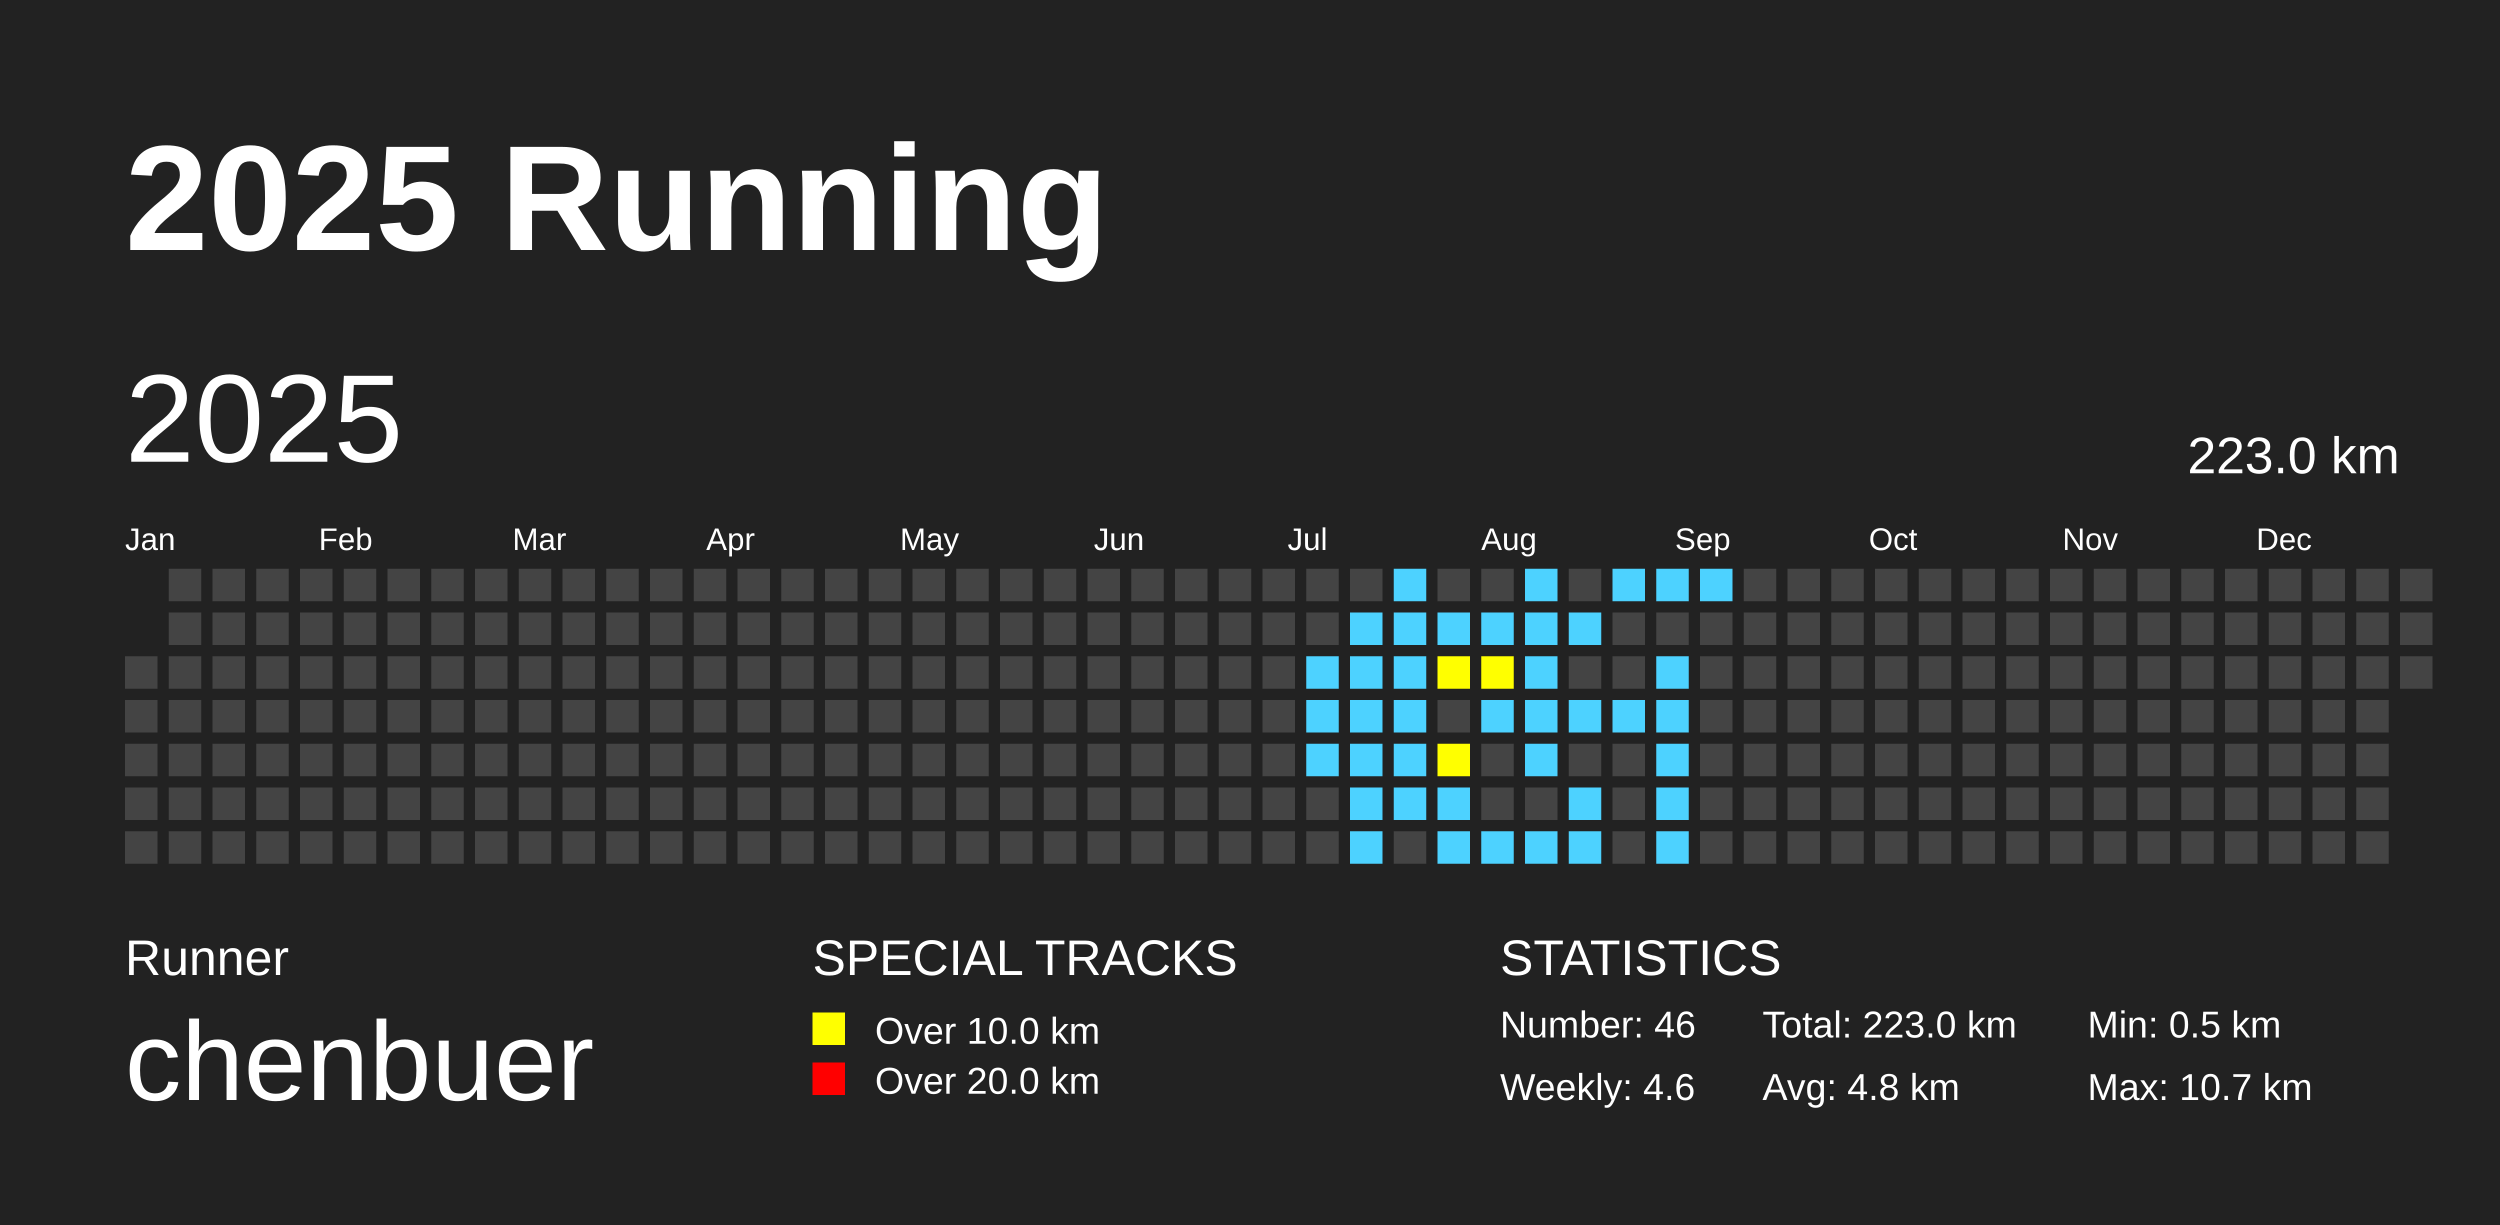
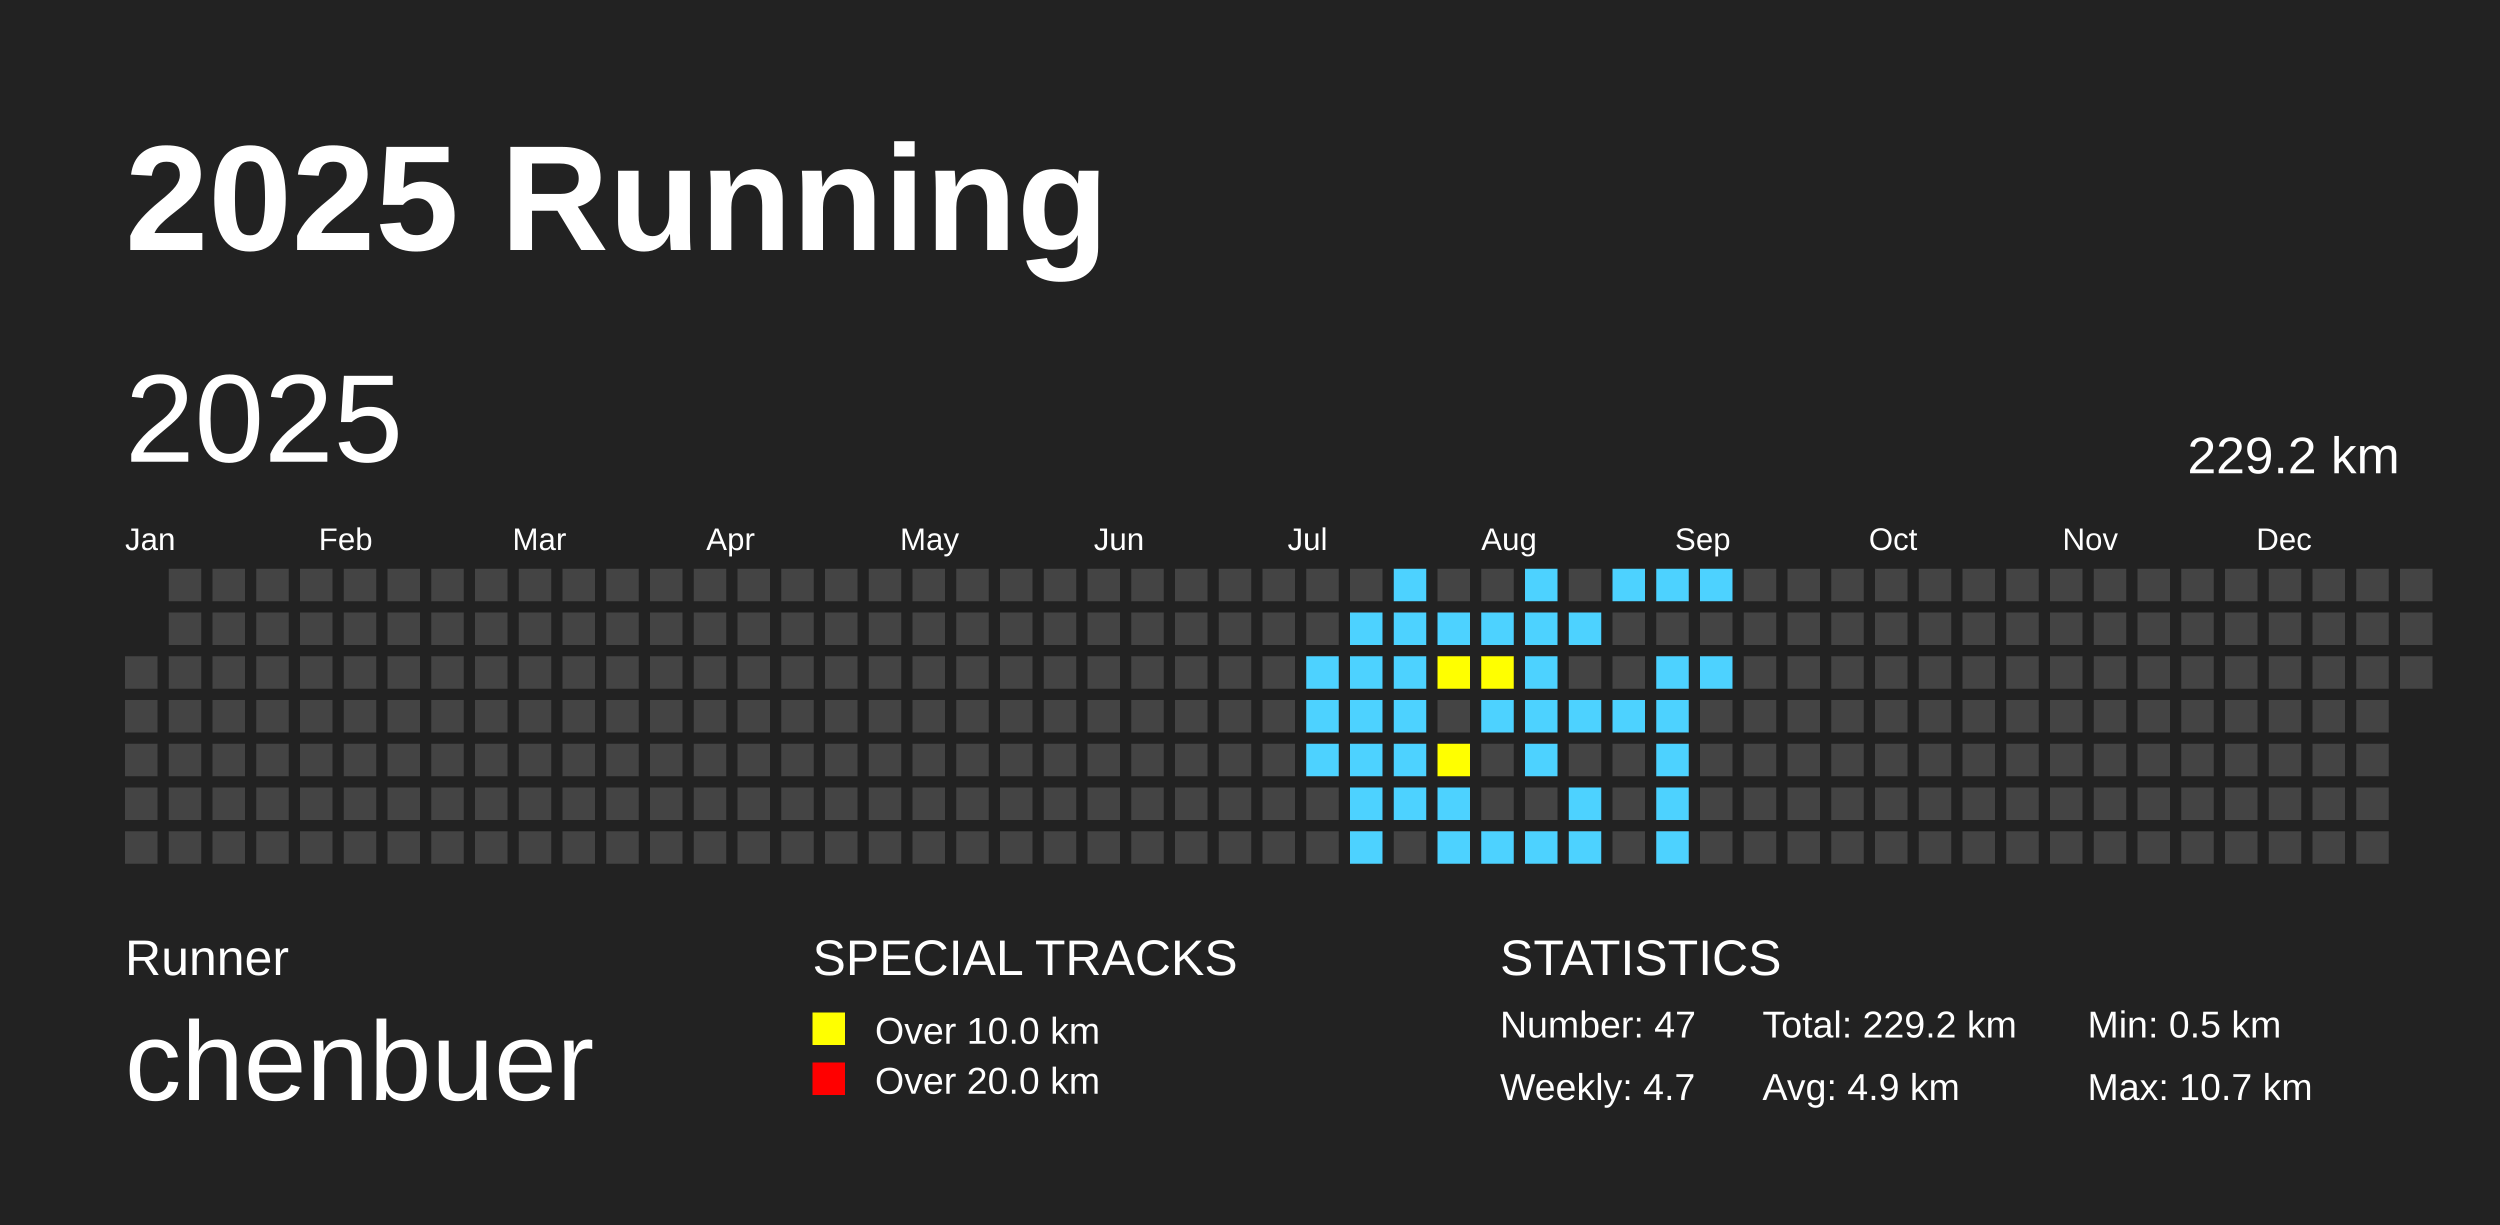
<svg xmlns="http://www.w3.org/2000/svg" baseProfile="full" height="98mm" version="1.1" viewBox="0,0,200,98" width="200mm">
  <defs />
  <rect fill="#222222" height="98" width="200" x="0" y="0" />
  <text fill="#FFFFFF" style="font-size:12px; font-family:Arial; font-weight:bold;" x="10" y="20">2025 Running</text>
  <text fill="#FFFFFF" style="font-size:4px; font-family:Arial" x="10" y="78">Runner</text>
  <text fill="#FFFFFF" style="font-size:9px; font-family:Arial" x="10" y="88">chenbuer</text>
  <text fill="#FFFFFF" style="font-size:4px; font-family:Arial" x="65" y="78">SPECIAL TRACKS</text>
  <rect fill="yellow" height="2.6" width="2.6" x="65" y="81" />
  <text fill="#FFFFFF" style="font-size:3px; font-family:Arial" x="70" y="83.5">Over 10.0 km</text>
  <rect fill="red" height="2.6" width="2.6" x="65" y="85" />
  <text fill="#FFFFFF" style="font-size:3px; font-family:Arial" x="70" y="87.5">Over 20.0 km</text>
  <text fill="#FFFFFF" style="font-size:4px; font-family:Arial" x="120" y="78">STATISTICS</text>
-   <text fill="#FFFFFF" style="font-size:3px; font-family:Arial" x="120" y="83">Number: 46</text>
-   <text fill="#FFFFFF" style="font-size:3px; font-family:Arial" x="120" y="88">Weekly: 4.6</text>
-   <text fill="#FFFFFF" style="font-size:3px; font-family:Arial" x="141" y="83">Total: 223.0 km</text>
-   <text fill="#FFFFFF" style="font-size:3px; font-family:Arial" x="141" y="88">Avg: 4.8 km</text>
+   <text fill="#FFFFFF" style="font-size:3px; font-family:Arial" x="120" y="83">Number: 47</text>
+   <text fill="#FFFFFF" style="font-size:3px; font-family:Arial" x="120" y="88">Weekly: 4.7</text>
+   <text fill="#FFFFFF" style="font-size:3px; font-family:Arial" x="141" y="83">Total: 229.2 km</text>
+   <text fill="#FFFFFF" style="font-size:3px; font-family:Arial" x="141" y="88">Avg: 4.9 km</text>
  <text fill="#FFFFFF" style="font-size:3px; font-family:Arial" x="167" y="83">Min: 0.5 km</text>
  <text fill="#FFFFFF" style="font-size:3px; font-family:Arial" x="167" y="88">Max: 10.7 km</text>
  <text dominant-baseline="hanging" fill="#FFFFFF" style="font-size:10.0px; font-family:Arial;" x="10" y="30">2025</text>
-   <text dominant-baseline="hanging" fill="#FFFFFF" style="font-size:4.125px; font-family:Arial;" x="175" y="35">223.0 km</text>
+   <text dominant-baseline="hanging" fill="#FFFFFF" style="font-size:4.125px; font-family:Arial;" x="175" y="35">229.2 km</text>
  <text fill="#FFFFFF" style="font-size:2.5px; font-family:Arial" x="10.0" y="44">Jan</text>
  <text fill="#FFFFFF" style="font-size:2.5px; font-family:Arial" x="25.5" y="44">Feb</text>
  <text fill="#FFFFFF" style="font-size:2.5px; font-family:Arial" x="41.0" y="44">Mar</text>
  <text fill="#FFFFFF" style="font-size:2.5px; font-family:Arial" x="56.5" y="44">Apr</text>
  <text fill="#FFFFFF" style="font-size:2.5px; font-family:Arial" x="72.0" y="44">May</text>
  <text fill="#FFFFFF" style="font-size:2.5px; font-family:Arial" x="87.5" y="44">Jun</text>
  <text fill="#FFFFFF" style="font-size:2.5px; font-family:Arial" x="103.0" y="44">Jul</text>
  <text fill="#FFFFFF" style="font-size:2.5px; font-family:Arial" x="118.5" y="44">Aug</text>
  <text fill="#FFFFFF" style="font-size:2.5px; font-family:Arial" x="134.0" y="44">Sep</text>
  <text fill="#FFFFFF" style="font-size:2.5px; font-family:Arial" x="149.5" y="44">Oct</text>
  <text fill="#FFFFFF" style="font-size:2.5px; font-family:Arial" x="165.0" y="44">Nov</text>
  <text fill="#FFFFFF" style="font-size:2.5px; font-family:Arial" x="180.5" y="44">Dec</text>
  <rect fill="#444444" height="2.6" width="2.6" x="10.0" y="52.5" />
  <rect fill="#444444" height="2.6" width="2.6" x="10.0" y="56.0" />
  <rect fill="#444444" height="2.6" width="2.6" x="10.0" y="59.5" />
  <rect fill="#444444" height="2.6" width="2.6" x="10.0" y="63.0" />
  <rect fill="#444444" height="2.6" width="2.6" x="10.0" y="66.5" />
  <rect fill="#444444" height="2.6" width="2.6" x="13.5" y="45.5" />
  <rect fill="#444444" height="2.6" width="2.6" x="13.5" y="49.0" />
  <rect fill="#444444" height="2.6" width="2.6" x="13.5" y="52.5" />
  <rect fill="#444444" height="2.6" width="2.6" x="13.5" y="56.0" />
  <rect fill="#444444" height="2.6" width="2.6" x="13.5" y="59.5" />
  <rect fill="#444444" height="2.6" width="2.6" x="13.5" y="63.0" />
  <rect fill="#444444" height="2.6" width="2.6" x="13.5" y="66.5" />
  <rect fill="#444444" height="2.6" width="2.6" x="17.0" y="45.5" />
  <rect fill="#444444" height="2.6" width="2.6" x="17.0" y="49.0" />
  <rect fill="#444444" height="2.6" width="2.6" x="17.0" y="52.5" />
  <rect fill="#444444" height="2.6" width="2.6" x="17.0" y="56.0" />
  <rect fill="#444444" height="2.6" width="2.6" x="17.0" y="59.5" />
  <rect fill="#444444" height="2.6" width="2.6" x="17.0" y="63.0" />
  <rect fill="#444444" height="2.6" width="2.6" x="17.0" y="66.5" />
  <rect fill="#444444" height="2.6" width="2.6" x="20.5" y="45.5" />
  <rect fill="#444444" height="2.6" width="2.6" x="20.5" y="49.0" />
  <rect fill="#444444" height="2.6" width="2.6" x="20.5" y="52.5" />
  <rect fill="#444444" height="2.6" width="2.6" x="20.5" y="56.0" />
  <rect fill="#444444" height="2.6" width="2.6" x="20.5" y="59.5" />
  <rect fill="#444444" height="2.6" width="2.6" x="20.5" y="63.0" />
  <rect fill="#444444" height="2.6" width="2.6" x="20.5" y="66.5" />
  <rect fill="#444444" height="2.6" width="2.6" x="24.0" y="45.5" />
  <rect fill="#444444" height="2.6" width="2.6" x="24.0" y="49.0" />
  <rect fill="#444444" height="2.6" width="2.6" x="24.0" y="52.5" />
  <rect fill="#444444" height="2.6" width="2.6" x="24.0" y="56.0" />
  <rect fill="#444444" height="2.6" width="2.6" x="24.0" y="59.5" />
  <rect fill="#444444" height="2.6" width="2.6" x="24.0" y="63.0" />
  <rect fill="#444444" height="2.6" width="2.6" x="24.0" y="66.5" />
  <rect fill="#444444" height="2.6" width="2.6" x="27.5" y="45.5" />
  <rect fill="#444444" height="2.6" width="2.6" x="27.5" y="49.0" />
  <rect fill="#444444" height="2.6" width="2.6" x="27.5" y="52.5" />
  <rect fill="#444444" height="2.6" width="2.6" x="27.5" y="56.0" />
  <rect fill="#444444" height="2.6" width="2.6" x="27.5" y="59.5" />
  <rect fill="#444444" height="2.6" width="2.6" x="27.5" y="63.0" />
  <rect fill="#444444" height="2.6" width="2.6" x="27.5" y="66.5" />
  <rect fill="#444444" height="2.6" width="2.6" x="31.0" y="45.5" />
  <rect fill="#444444" height="2.6" width="2.6" x="31.0" y="49.0" />
  <rect fill="#444444" height="2.6" width="2.6" x="31.0" y="52.5" />
  <rect fill="#444444" height="2.6" width="2.6" x="31.0" y="56.0" />
  <rect fill="#444444" height="2.6" width="2.6" x="31.0" y="59.5" />
  <rect fill="#444444" height="2.6" width="2.6" x="31.0" y="63.0" />
  <rect fill="#444444" height="2.6" width="2.6" x="31.0" y="66.5" />
  <rect fill="#444444" height="2.6" width="2.6" x="34.5" y="45.5" />
  <rect fill="#444444" height="2.6" width="2.6" x="34.5" y="49.0" />
  <rect fill="#444444" height="2.6" width="2.6" x="34.5" y="52.5" />
  <rect fill="#444444" height="2.6" width="2.6" x="34.5" y="56.0" />
  <rect fill="#444444" height="2.6" width="2.6" x="34.5" y="59.5" />
  <rect fill="#444444" height="2.6" width="2.6" x="34.5" y="63.0" />
  <rect fill="#444444" height="2.6" width="2.6" x="34.5" y="66.5" />
  <rect fill="#444444" height="2.6" width="2.6" x="38.0" y="45.5" />
  <rect fill="#444444" height="2.6" width="2.6" x="38.0" y="49.0" />
  <rect fill="#444444" height="2.6" width="2.6" x="38.0" y="52.5" />
  <rect fill="#444444" height="2.6" width="2.6" x="38.0" y="56.0" />
  <rect fill="#444444" height="2.6" width="2.6" x="38.0" y="59.5" />
  <rect fill="#444444" height="2.6" width="2.6" x="38.0" y="63.0" />
  <rect fill="#444444" height="2.6" width="2.6" x="38.0" y="66.5" />
  <rect fill="#444444" height="2.6" width="2.6" x="41.5" y="45.5" />
  <rect fill="#444444" height="2.6" width="2.6" x="41.5" y="49.0" />
  <rect fill="#444444" height="2.6" width="2.6" x="41.5" y="52.5" />
  <rect fill="#444444" height="2.6" width="2.6" x="41.5" y="56.0" />
  <rect fill="#444444" height="2.6" width="2.6" x="41.5" y="59.5" />
  <rect fill="#444444" height="2.6" width="2.6" x="41.5" y="63.0" />
  <rect fill="#444444" height="2.6" width="2.6" x="41.5" y="66.5" />
  <rect fill="#444444" height="2.6" width="2.6" x="45.0" y="45.5" />
  <rect fill="#444444" height="2.6" width="2.6" x="45.0" y="49.0" />
  <rect fill="#444444" height="2.6" width="2.6" x="45.0" y="52.5" />
  <rect fill="#444444" height="2.6" width="2.6" x="45.0" y="56.0" />
  <rect fill="#444444" height="2.6" width="2.6" x="45.0" y="59.5" />
  <rect fill="#444444" height="2.6" width="2.6" x="45.0" y="63.0" />
  <rect fill="#444444" height="2.6" width="2.6" x="45.0" y="66.5" />
  <rect fill="#444444" height="2.6" width="2.6" x="48.5" y="45.5" />
  <rect fill="#444444" height="2.6" width="2.6" x="48.5" y="49.0" />
  <rect fill="#444444" height="2.6" width="2.6" x="48.5" y="52.5" />
  <rect fill="#444444" height="2.6" width="2.6" x="48.5" y="56.0" />
  <rect fill="#444444" height="2.6" width="2.6" x="48.5" y="59.5" />
  <rect fill="#444444" height="2.6" width="2.6" x="48.5" y="63.0" />
  <rect fill="#444444" height="2.6" width="2.6" x="48.5" y="66.5" />
  <rect fill="#444444" height="2.6" width="2.6" x="52.0" y="45.5" />
  <rect fill="#444444" height="2.6" width="2.6" x="52.0" y="49.0" />
  <rect fill="#444444" height="2.6" width="2.6" x="52.0" y="52.5" />
  <rect fill="#444444" height="2.6" width="2.6" x="52.0" y="56.0" />
  <rect fill="#444444" height="2.6" width="2.6" x="52.0" y="59.5" />
  <rect fill="#444444" height="2.6" width="2.6" x="52.0" y="63.0" />
  <rect fill="#444444" height="2.6" width="2.6" x="52.0" y="66.5" />
  <rect fill="#444444" height="2.6" width="2.6" x="55.5" y="45.5" />
  <rect fill="#444444" height="2.6" width="2.6" x="55.5" y="49.0" />
  <rect fill="#444444" height="2.6" width="2.6" x="55.5" y="52.5" />
  <rect fill="#444444" height="2.6" width="2.6" x="55.5" y="56.0" />
  <rect fill="#444444" height="2.6" width="2.6" x="55.5" y="59.5" />
  <rect fill="#444444" height="2.6" width="2.6" x="55.5" y="63.0" />
  <rect fill="#444444" height="2.6" width="2.6" x="55.5" y="66.5" />
  <rect fill="#444444" height="2.6" width="2.6" x="59.0" y="45.5" />
  <rect fill="#444444" height="2.6" width="2.6" x="59.0" y="49.0" />
  <rect fill="#444444" height="2.6" width="2.6" x="59.0" y="52.5" />
  <rect fill="#444444" height="2.6" width="2.6" x="59.0" y="56.0" />
  <rect fill="#444444" height="2.6" width="2.6" x="59.0" y="59.5" />
  <rect fill="#444444" height="2.6" width="2.6" x="59.0" y="63.0" />
  <rect fill="#444444" height="2.6" width="2.6" x="59.0" y="66.5" />
  <rect fill="#444444" height="2.6" width="2.6" x="62.5" y="45.5" />
  <rect fill="#444444" height="2.6" width="2.6" x="62.5" y="49.0" />
  <rect fill="#444444" height="2.6" width="2.6" x="62.5" y="52.5" />
  <rect fill="#444444" height="2.6" width="2.6" x="62.5" y="56.0" />
  <rect fill="#444444" height="2.6" width="2.6" x="62.5" y="59.5" />
  <rect fill="#444444" height="2.6" width="2.6" x="62.5" y="63.0" />
  <rect fill="#444444" height="2.6" width="2.6" x="62.5" y="66.5" />
  <rect fill="#444444" height="2.6" width="2.6" x="66.0" y="45.5" />
  <rect fill="#444444" height="2.6" width="2.6" x="66.0" y="49.0" />
  <rect fill="#444444" height="2.6" width="2.6" x="66.0" y="52.5" />
  <rect fill="#444444" height="2.6" width="2.6" x="66.0" y="56.0" />
  <rect fill="#444444" height="2.6" width="2.6" x="66.0" y="59.5" />
  <rect fill="#444444" height="2.6" width="2.6" x="66.0" y="63.0" />
  <rect fill="#444444" height="2.6" width="2.6" x="66.0" y="66.5" />
  <rect fill="#444444" height="2.6" width="2.6" x="69.5" y="45.5" />
  <rect fill="#444444" height="2.6" width="2.6" x="69.5" y="49.0" />
  <rect fill="#444444" height="2.6" width="2.6" x="69.5" y="52.5" />
  <rect fill="#444444" height="2.6" width="2.6" x="69.5" y="56.0" />
  <rect fill="#444444" height="2.6" width="2.6" x="69.5" y="59.5" />
  <rect fill="#444444" height="2.6" width="2.6" x="69.5" y="63.0" />
  <rect fill="#444444" height="2.6" width="2.6" x="69.5" y="66.5" />
  <rect fill="#444444" height="2.6" width="2.6" x="73.0" y="45.5" />
  <rect fill="#444444" height="2.6" width="2.6" x="73.0" y="49.0" />
  <rect fill="#444444" height="2.6" width="2.6" x="73.0" y="52.5" />
  <rect fill="#444444" height="2.6" width="2.6" x="73.0" y="56.0" />
  <rect fill="#444444" height="2.6" width="2.6" x="73.0" y="59.5" />
  <rect fill="#444444" height="2.6" width="2.6" x="73.0" y="63.0" />
  <rect fill="#444444" height="2.6" width="2.6" x="73.0" y="66.5" />
  <rect fill="#444444" height="2.6" width="2.6" x="76.5" y="45.5" />
  <rect fill="#444444" height="2.6" width="2.6" x="76.5" y="49.0" />
  <rect fill="#444444" height="2.6" width="2.6" x="76.5" y="52.5" />
  <rect fill="#444444" height="2.6" width="2.6" x="76.5" y="56.0" />
  <rect fill="#444444" height="2.6" width="2.6" x="76.5" y="59.5" />
  <rect fill="#444444" height="2.6" width="2.6" x="76.5" y="63.0" />
  <rect fill="#444444" height="2.6" width="2.6" x="76.5" y="66.5" />
  <rect fill="#444444" height="2.6" width="2.6" x="80.0" y="45.5" />
  <rect fill="#444444" height="2.6" width="2.6" x="80.0" y="49.0" />
  <rect fill="#444444" height="2.6" width="2.6" x="80.0" y="52.5" />
  <rect fill="#444444" height="2.6" width="2.6" x="80.0" y="56.0" />
  <rect fill="#444444" height="2.6" width="2.6" x="80.0" y="59.5" />
  <rect fill="#444444" height="2.6" width="2.6" x="80.0" y="63.0" />
  <rect fill="#444444" height="2.6" width="2.6" x="80.0" y="66.5" />
  <rect fill="#444444" height="2.6" width="2.6" x="83.5" y="45.5" />
  <rect fill="#444444" height="2.6" width="2.6" x="83.5" y="49.0" />
  <rect fill="#444444" height="2.6" width="2.6" x="83.5" y="52.5" />
  <rect fill="#444444" height="2.6" width="2.6" x="83.5" y="56.0" />
  <rect fill="#444444" height="2.6" width="2.6" x="83.5" y="59.5" />
  <rect fill="#444444" height="2.6" width="2.6" x="83.5" y="63.0" />
  <rect fill="#444444" height="2.6" width="2.6" x="83.5" y="66.5" />
  <rect fill="#444444" height="2.6" width="2.6" x="87.0" y="45.5" />
  <rect fill="#444444" height="2.6" width="2.6" x="87.0" y="49.0" />
  <rect fill="#444444" height="2.6" width="2.6" x="87.0" y="52.5" />
  <rect fill="#444444" height="2.6" width="2.6" x="87.0" y="56.0" />
  <rect fill="#444444" height="2.6" width="2.6" x="87.0" y="59.5" />
  <rect fill="#444444" height="2.6" width="2.6" x="87.0" y="63.0" />
  <rect fill="#444444" height="2.6" width="2.6" x="87.0" y="66.5" />
  <rect fill="#444444" height="2.6" width="2.6" x="90.5" y="45.5" />
  <rect fill="#444444" height="2.6" width="2.6" x="90.5" y="49.0" />
  <rect fill="#444444" height="2.6" width="2.6" x="90.5" y="52.5" />
  <rect fill="#444444" height="2.6" width="2.6" x="90.5" y="56.0" />
  <rect fill="#444444" height="2.6" width="2.6" x="90.5" y="59.5" />
  <rect fill="#444444" height="2.6" width="2.6" x="90.5" y="63.0" />
  <rect fill="#444444" height="2.6" width="2.6" x="90.5" y="66.5" />
  <rect fill="#444444" height="2.6" width="2.6" x="94.0" y="45.5" />
  <rect fill="#444444" height="2.6" width="2.6" x="94.0" y="49.0" />
  <rect fill="#444444" height="2.6" width="2.6" x="94.0" y="52.5" />
  <rect fill="#444444" height="2.6" width="2.6" x="94.0" y="56.0" />
  <rect fill="#444444" height="2.6" width="2.6" x="94.0" y="59.5" />
  <rect fill="#444444" height="2.6" width="2.6" x="94.0" y="63.0" />
  <rect fill="#444444" height="2.6" width="2.6" x="94.0" y="66.5" />
  <rect fill="#444444" height="2.6" width="2.6" x="97.5" y="45.5" />
  <rect fill="#444444" height="2.6" width="2.6" x="97.5" y="49.0" />
  <rect fill="#444444" height="2.6" width="2.6" x="97.5" y="52.5" />
  <rect fill="#444444" height="2.6" width="2.6" x="97.5" y="56.0" />
  <rect fill="#444444" height="2.6" width="2.6" x="97.5" y="59.5" />
  <rect fill="#444444" height="2.6" width="2.6" x="97.5" y="63.0" />
  <rect fill="#444444" height="2.6" width="2.6" x="97.5" y="66.5" />
  <rect fill="#444444" height="2.6" width="2.6" x="101.0" y="45.5" />
  <rect fill="#444444" height="2.6" width="2.6" x="101.0" y="49.0" />
  <rect fill="#444444" height="2.6" width="2.6" x="101.0" y="52.5" />
  <rect fill="#444444" height="2.6" width="2.6" x="101.0" y="56.0" />
  <rect fill="#444444" height="2.6" width="2.6" x="101.0" y="59.5" />
  <rect fill="#444444" height="2.6" width="2.6" x="101.0" y="63.0" />
  <rect fill="#444444" height="2.6" width="2.6" x="101.0" y="66.5" />
  <rect fill="#444444" height="2.6" width="2.6" x="104.5" y="45.5" />
  <rect fill="#444444" height="2.6" width="2.6" x="104.5" y="49.0" />
  <rect fill="#4DD2FF" height="2.6" width="2.6" x="104.5" y="52.5" />
  <rect fill="#4DD2FF" height="2.6" width="2.6" x="104.5" y="56.0" />
  <rect fill="#4DD2FF" height="2.6" width="2.6" x="104.5" y="59.5" />
  <rect fill="#444444" height="2.6" width="2.6" x="104.5" y="63.0" />
  <rect fill="#444444" height="2.6" width="2.6" x="104.5" y="66.5" />
  <rect fill="#444444" height="2.6" width="2.6" x="108.0" y="45.5" />
  <rect fill="#4DD2FF" height="2.6" width="2.6" x="108.0" y="49.0" />
  <rect fill="#4DD2FF" height="2.6" width="2.6" x="108.0" y="52.5" />
  <rect fill="#4DD2FF" height="2.6" width="2.6" x="108.0" y="56.0" />
  <rect fill="#4DD2FF" height="2.6" width="2.6" x="108.0" y="59.5" />
  <rect fill="#4DD2FF" height="2.6" width="2.6" x="108.0" y="63.0" />
  <rect fill="#4DD2FF" height="2.6" width="2.6" x="108.0" y="66.5" />
  <rect fill="#4DD2FF" height="2.6" width="2.6" x="111.5" y="45.5" />
  <rect fill="#4DD2FF" height="2.6" width="2.6" x="111.5" y="49.0" />
  <rect fill="#4DD2FF" height="2.6" width="2.6" x="111.5" y="52.5" />
  <rect fill="#4DD2FF" height="2.6" width="2.6" x="111.5" y="56.0" />
  <rect fill="#4DD2FF" height="2.6" width="2.6" x="111.5" y="59.5" />
  <rect fill="#4DD2FF" height="2.6" width="2.6" x="111.5" y="63.0" />
  <rect fill="#444444" height="2.6" width="2.6" x="111.5" y="66.5" />
  <rect fill="#444444" height="2.6" width="2.6" x="115.0" y="45.5" />
  <rect fill="#4DD2FF" height="2.6" width="2.6" x="115.0" y="49.0" />
  <rect fill="yellow" height="2.6" width="2.6" x="115.0" y="52.5" />
  <rect fill="#444444" height="2.6" width="2.6" x="115.0" y="56.0" />
  <rect fill="yellow" height="2.6" width="2.6" x="115.0" y="59.5" />
  <rect fill="#4DD2FF" height="2.6" width="2.6" x="115.0" y="63.0" />
  <rect fill="#4DD2FF" height="2.6" width="2.6" x="115.0" y="66.5" />
  <rect fill="#444444" height="2.6" width="2.6" x="118.5" y="45.5" />
  <rect fill="#4DD2FF" height="2.6" width="2.6" x="118.5" y="49.0" />
  <rect fill="yellow" height="2.6" width="2.6" x="118.5" y="52.5" />
  <rect fill="#4DD2FF" height="2.6" width="2.6" x="118.5" y="56.0" />
  <rect fill="#444444" height="2.6" width="2.6" x="118.5" y="59.5" />
  <rect fill="#444444" height="2.6" width="2.6" x="118.5" y="63.0" />
  <rect fill="#4DD2FF" height="2.6" width="2.6" x="118.5" y="66.5" />
  <rect fill="#4DD2FF" height="2.6" width="2.6" x="122.0" y="45.5" />
  <rect fill="#4DD2FF" height="2.6" width="2.6" x="122.0" y="49.0" />
  <rect fill="#4DD2FF" height="2.6" width="2.6" x="122.0" y="52.5" />
  <rect fill="#4DD2FF" height="2.6" width="2.6" x="122.0" y="56.0" />
  <rect fill="#4DD2FF" height="2.6" width="2.6" x="122.0" y="59.5" />
  <rect fill="#444444" height="2.6" width="2.6" x="122.0" y="63.0" />
  <rect fill="#4DD2FF" height="2.6" width="2.6" x="122.0" y="66.5" />
  <rect fill="#444444" height="2.6" width="2.6" x="125.5" y="45.5" />
  <rect fill="#4DD2FF" height="2.6" width="2.6" x="125.5" y="49.0" />
  <rect fill="#444444" height="2.6" width="2.6" x="125.5" y="52.5" />
  <rect fill="#4DD2FF" height="2.6" width="2.6" x="125.5" y="56.0" />
  <rect fill="#444444" height="2.6" width="2.6" x="125.5" y="59.5" />
  <rect fill="#4DD2FF" height="2.6" width="2.6" x="125.5" y="63.0" />
  <rect fill="#4DD2FF" height="2.6" width="2.6" x="125.5" y="66.5" />
  <rect fill="#4DD2FF" height="2.6" width="2.6" x="129.0" y="45.5" />
  <rect fill="#444444" height="2.6" width="2.6" x="129.0" y="49.0" />
  <rect fill="#444444" height="2.6" width="2.6" x="129.0" y="52.5" />
  <rect fill="#4DD2FF" height="2.6" width="2.6" x="129.0" y="56.0" />
  <rect fill="#444444" height="2.6" width="2.6" x="129.0" y="59.5" />
  <rect fill="#444444" height="2.6" width="2.6" x="129.0" y="63.0" />
  <rect fill="#444444" height="2.6" width="2.6" x="129.0" y="66.5" />
  <rect fill="#4DD2FF" height="2.6" width="2.6" x="132.5" y="45.5" />
  <rect fill="#444444" height="2.6" width="2.6" x="132.5" y="49.0" />
  <rect fill="#4DD2FF" height="2.6" width="2.6" x="132.5" y="52.5" />
  <rect fill="#4DD2FF" height="2.6" width="2.6" x="132.5" y="56.0" />
  <rect fill="#4DD2FF" height="2.6" width="2.6" x="132.5" y="59.5" />
  <rect fill="#4DD2FF" height="2.6" width="2.6" x="132.5" y="63.0" />
  <rect fill="#4DD2FF" height="2.6" width="2.6" x="132.5" y="66.5" />
  <rect fill="#4DD2FF" height="2.6" width="2.6" x="136.0" y="45.5" />
  <rect fill="#444444" height="2.6" width="2.6" x="136.0" y="49.0" />
-   <rect fill="#444444" height="2.6" width="2.6" x="136.0" y="52.5" />
+   <rect fill="#4DD2FF" height="2.6" width="2.6" x="136.0" y="52.5" />
  <rect fill="#444444" height="2.6" width="2.6" x="136.0" y="56.0" />
  <rect fill="#444444" height="2.6" width="2.6" x="136.0" y="59.5" />
  <rect fill="#444444" height="2.6" width="2.6" x="136.0" y="63.0" />
  <rect fill="#444444" height="2.6" width="2.6" x="136.0" y="66.5" />
  <rect fill="#444444" height="2.6" width="2.6" x="139.5" y="45.5" />
  <rect fill="#444444" height="2.6" width="2.6" x="139.5" y="49.0" />
  <rect fill="#444444" height="2.6" width="2.6" x="139.5" y="52.5" />
  <rect fill="#444444" height="2.6" width="2.6" x="139.5" y="56.0" />
  <rect fill="#444444" height="2.6" width="2.6" x="139.5" y="59.5" />
  <rect fill="#444444" height="2.6" width="2.6" x="139.5" y="63.0" />
  <rect fill="#444444" height="2.6" width="2.6" x="139.5" y="66.5" />
  <rect fill="#444444" height="2.6" width="2.6" x="143.0" y="45.5" />
  <rect fill="#444444" height="2.6" width="2.6" x="143.0" y="49.0" />
  <rect fill="#444444" height="2.6" width="2.6" x="143.0" y="52.5" />
  <rect fill="#444444" height="2.6" width="2.6" x="143.0" y="56.0" />
  <rect fill="#444444" height="2.6" width="2.6" x="143.0" y="59.5" />
  <rect fill="#444444" height="2.6" width="2.6" x="143.0" y="63.0" />
  <rect fill="#444444" height="2.6" width="2.6" x="143.0" y="66.5" />
  <rect fill="#444444" height="2.6" width="2.6" x="146.5" y="45.5" />
  <rect fill="#444444" height="2.6" width="2.6" x="146.5" y="49.0" />
  <rect fill="#444444" height="2.6" width="2.6" x="146.5" y="52.5" />
  <rect fill="#444444" height="2.6" width="2.6" x="146.5" y="56.0" />
  <rect fill="#444444" height="2.6" width="2.6" x="146.5" y="59.5" />
  <rect fill="#444444" height="2.6" width="2.6" x="146.5" y="63.0" />
  <rect fill="#444444" height="2.6" width="2.6" x="146.5" y="66.5" />
  <rect fill="#444444" height="2.6" width="2.6" x="150.0" y="45.5" />
  <rect fill="#444444" height="2.6" width="2.6" x="150.0" y="49.0" />
  <rect fill="#444444" height="2.6" width="2.6" x="150.0" y="52.5" />
  <rect fill="#444444" height="2.6" width="2.6" x="150.0" y="56.0" />
  <rect fill="#444444" height="2.6" width="2.6" x="150.0" y="59.5" />
  <rect fill="#444444" height="2.6" width="2.6" x="150.0" y="63.0" />
  <rect fill="#444444" height="2.6" width="2.6" x="150.0" y="66.5" />
  <rect fill="#444444" height="2.6" width="2.6" x="153.5" y="45.5" />
  <rect fill="#444444" height="2.6" width="2.6" x="153.5" y="49.0" />
  <rect fill="#444444" height="2.6" width="2.6" x="153.5" y="52.5" />
  <rect fill="#444444" height="2.6" width="2.6" x="153.5" y="56.0" />
  <rect fill="#444444" height="2.6" width="2.6" x="153.5" y="59.5" />
  <rect fill="#444444" height="2.6" width="2.6" x="153.5" y="63.0" />
  <rect fill="#444444" height="2.6" width="2.6" x="153.5" y="66.5" />
  <rect fill="#444444" height="2.6" width="2.6" x="157.0" y="45.5" />
  <rect fill="#444444" height="2.6" width="2.6" x="157.0" y="49.0" />
  <rect fill="#444444" height="2.6" width="2.6" x="157.0" y="52.5" />
  <rect fill="#444444" height="2.6" width="2.6" x="157.0" y="56.0" />
  <rect fill="#444444" height="2.6" width="2.6" x="157.0" y="59.5" />
  <rect fill="#444444" height="2.6" width="2.6" x="157.0" y="63.0" />
  <rect fill="#444444" height="2.6" width="2.6" x="157.0" y="66.5" />
  <rect fill="#444444" height="2.6" width="2.6" x="160.5" y="45.5" />
  <rect fill="#444444" height="2.6" width="2.6" x="160.5" y="49.0" />
  <rect fill="#444444" height="2.6" width="2.6" x="160.5" y="52.5" />
  <rect fill="#444444" height="2.6" width="2.6" x="160.5" y="56.0" />
  <rect fill="#444444" height="2.6" width="2.6" x="160.5" y="59.5" />
  <rect fill="#444444" height="2.6" width="2.6" x="160.5" y="63.0" />
  <rect fill="#444444" height="2.6" width="2.6" x="160.5" y="66.5" />
  <rect fill="#444444" height="2.6" width="2.6" x="164.0" y="45.5" />
  <rect fill="#444444" height="2.6" width="2.6" x="164.0" y="49.0" />
  <rect fill="#444444" height="2.6" width="2.6" x="164.0" y="52.5" />
  <rect fill="#444444" height="2.6" width="2.6" x="164.0" y="56.0" />
  <rect fill="#444444" height="2.6" width="2.6" x="164.0" y="59.5" />
  <rect fill="#444444" height="2.6" width="2.6" x="164.0" y="63.0" />
  <rect fill="#444444" height="2.6" width="2.6" x="164.0" y="66.5" />
  <rect fill="#444444" height="2.6" width="2.6" x="167.5" y="45.5" />
  <rect fill="#444444" height="2.6" width="2.6" x="167.5" y="49.0" />
  <rect fill="#444444" height="2.6" width="2.6" x="167.5" y="52.5" />
  <rect fill="#444444" height="2.6" width="2.6" x="167.5" y="56.0" />
  <rect fill="#444444" height="2.6" width="2.6" x="167.5" y="59.5" />
  <rect fill="#444444" height="2.6" width="2.6" x="167.5" y="63.0" />
  <rect fill="#444444" height="2.6" width="2.6" x="167.5" y="66.5" />
  <rect fill="#444444" height="2.6" width="2.6" x="171.0" y="45.5" />
  <rect fill="#444444" height="2.6" width="2.6" x="171.0" y="49.0" />
  <rect fill="#444444" height="2.6" width="2.6" x="171.0" y="52.5" />
  <rect fill="#444444" height="2.6" width="2.6" x="171.0" y="56.0" />
  <rect fill="#444444" height="2.6" width="2.6" x="171.0" y="59.5" />
  <rect fill="#444444" height="2.6" width="2.6" x="171.0" y="63.0" />
  <rect fill="#444444" height="2.6" width="2.6" x="171.0" y="66.5" />
  <rect fill="#444444" height="2.6" width="2.6" x="174.5" y="45.5" />
  <rect fill="#444444" height="2.6" width="2.6" x="174.5" y="49.0" />
  <rect fill="#444444" height="2.6" width="2.6" x="174.5" y="52.5" />
  <rect fill="#444444" height="2.6" width="2.6" x="174.5" y="56.0" />
  <rect fill="#444444" height="2.6" width="2.6" x="174.5" y="59.5" />
  <rect fill="#444444" height="2.6" width="2.6" x="174.5" y="63.0" />
  <rect fill="#444444" height="2.6" width="2.6" x="174.5" y="66.5" />
  <rect fill="#444444" height="2.6" width="2.6" x="178.0" y="45.5" />
  <rect fill="#444444" height="2.6" width="2.6" x="178.0" y="49.0" />
  <rect fill="#444444" height="2.6" width="2.6" x="178.0" y="52.5" />
  <rect fill="#444444" height="2.6" width="2.6" x="178.0" y="56.0" />
  <rect fill="#444444" height="2.6" width="2.6" x="178.0" y="59.5" />
  <rect fill="#444444" height="2.6" width="2.6" x="178.0" y="63.0" />
  <rect fill="#444444" height="2.6" width="2.6" x="178.0" y="66.5" />
  <rect fill="#444444" height="2.6" width="2.6" x="181.5" y="45.5" />
  <rect fill="#444444" height="2.6" width="2.6" x="181.5" y="49.0" />
  <rect fill="#444444" height="2.6" width="2.6" x="181.5" y="52.5" />
  <rect fill="#444444" height="2.6" width="2.6" x="181.5" y="56.0" />
  <rect fill="#444444" height="2.6" width="2.6" x="181.5" y="59.5" />
  <rect fill="#444444" height="2.6" width="2.6" x="181.5" y="63.0" />
  <rect fill="#444444" height="2.6" width="2.6" x="181.5" y="66.5" />
  <rect fill="#444444" height="2.6" width="2.6" x="185.0" y="45.5" />
  <rect fill="#444444" height="2.6" width="2.6" x="185.0" y="49.0" />
  <rect fill="#444444" height="2.6" width="2.6" x="185.0" y="52.5" />
  <rect fill="#444444" height="2.6" width="2.6" x="185.0" y="56.0" />
  <rect fill="#444444" height="2.6" width="2.6" x="185.0" y="59.5" />
  <rect fill="#444444" height="2.6" width="2.6" x="185.0" y="63.0" />
  <rect fill="#444444" height="2.6" width="2.6" x="185.0" y="66.5" />
  <rect fill="#444444" height="2.6" width="2.6" x="188.5" y="45.5" />
  <rect fill="#444444" height="2.6" width="2.6" x="188.5" y="49.0" />
  <rect fill="#444444" height="2.6" width="2.6" x="188.5" y="52.5" />
  <rect fill="#444444" height="2.6" width="2.6" x="188.5" y="56.0" />
  <rect fill="#444444" height="2.6" width="2.6" x="188.5" y="59.5" />
  <rect fill="#444444" height="2.6" width="2.6" x="188.5" y="63.0" />
  <rect fill="#444444" height="2.6" width="2.6" x="188.5" y="66.5" />
  <rect fill="#444444" height="2.6" width="2.6" x="192.0" y="45.5" />
  <rect fill="#444444" height="2.6" width="2.6" x="192.0" y="49.0" />
  <rect fill="#444444" height="2.6" width="2.6" x="192.0" y="52.5" />
</svg>
